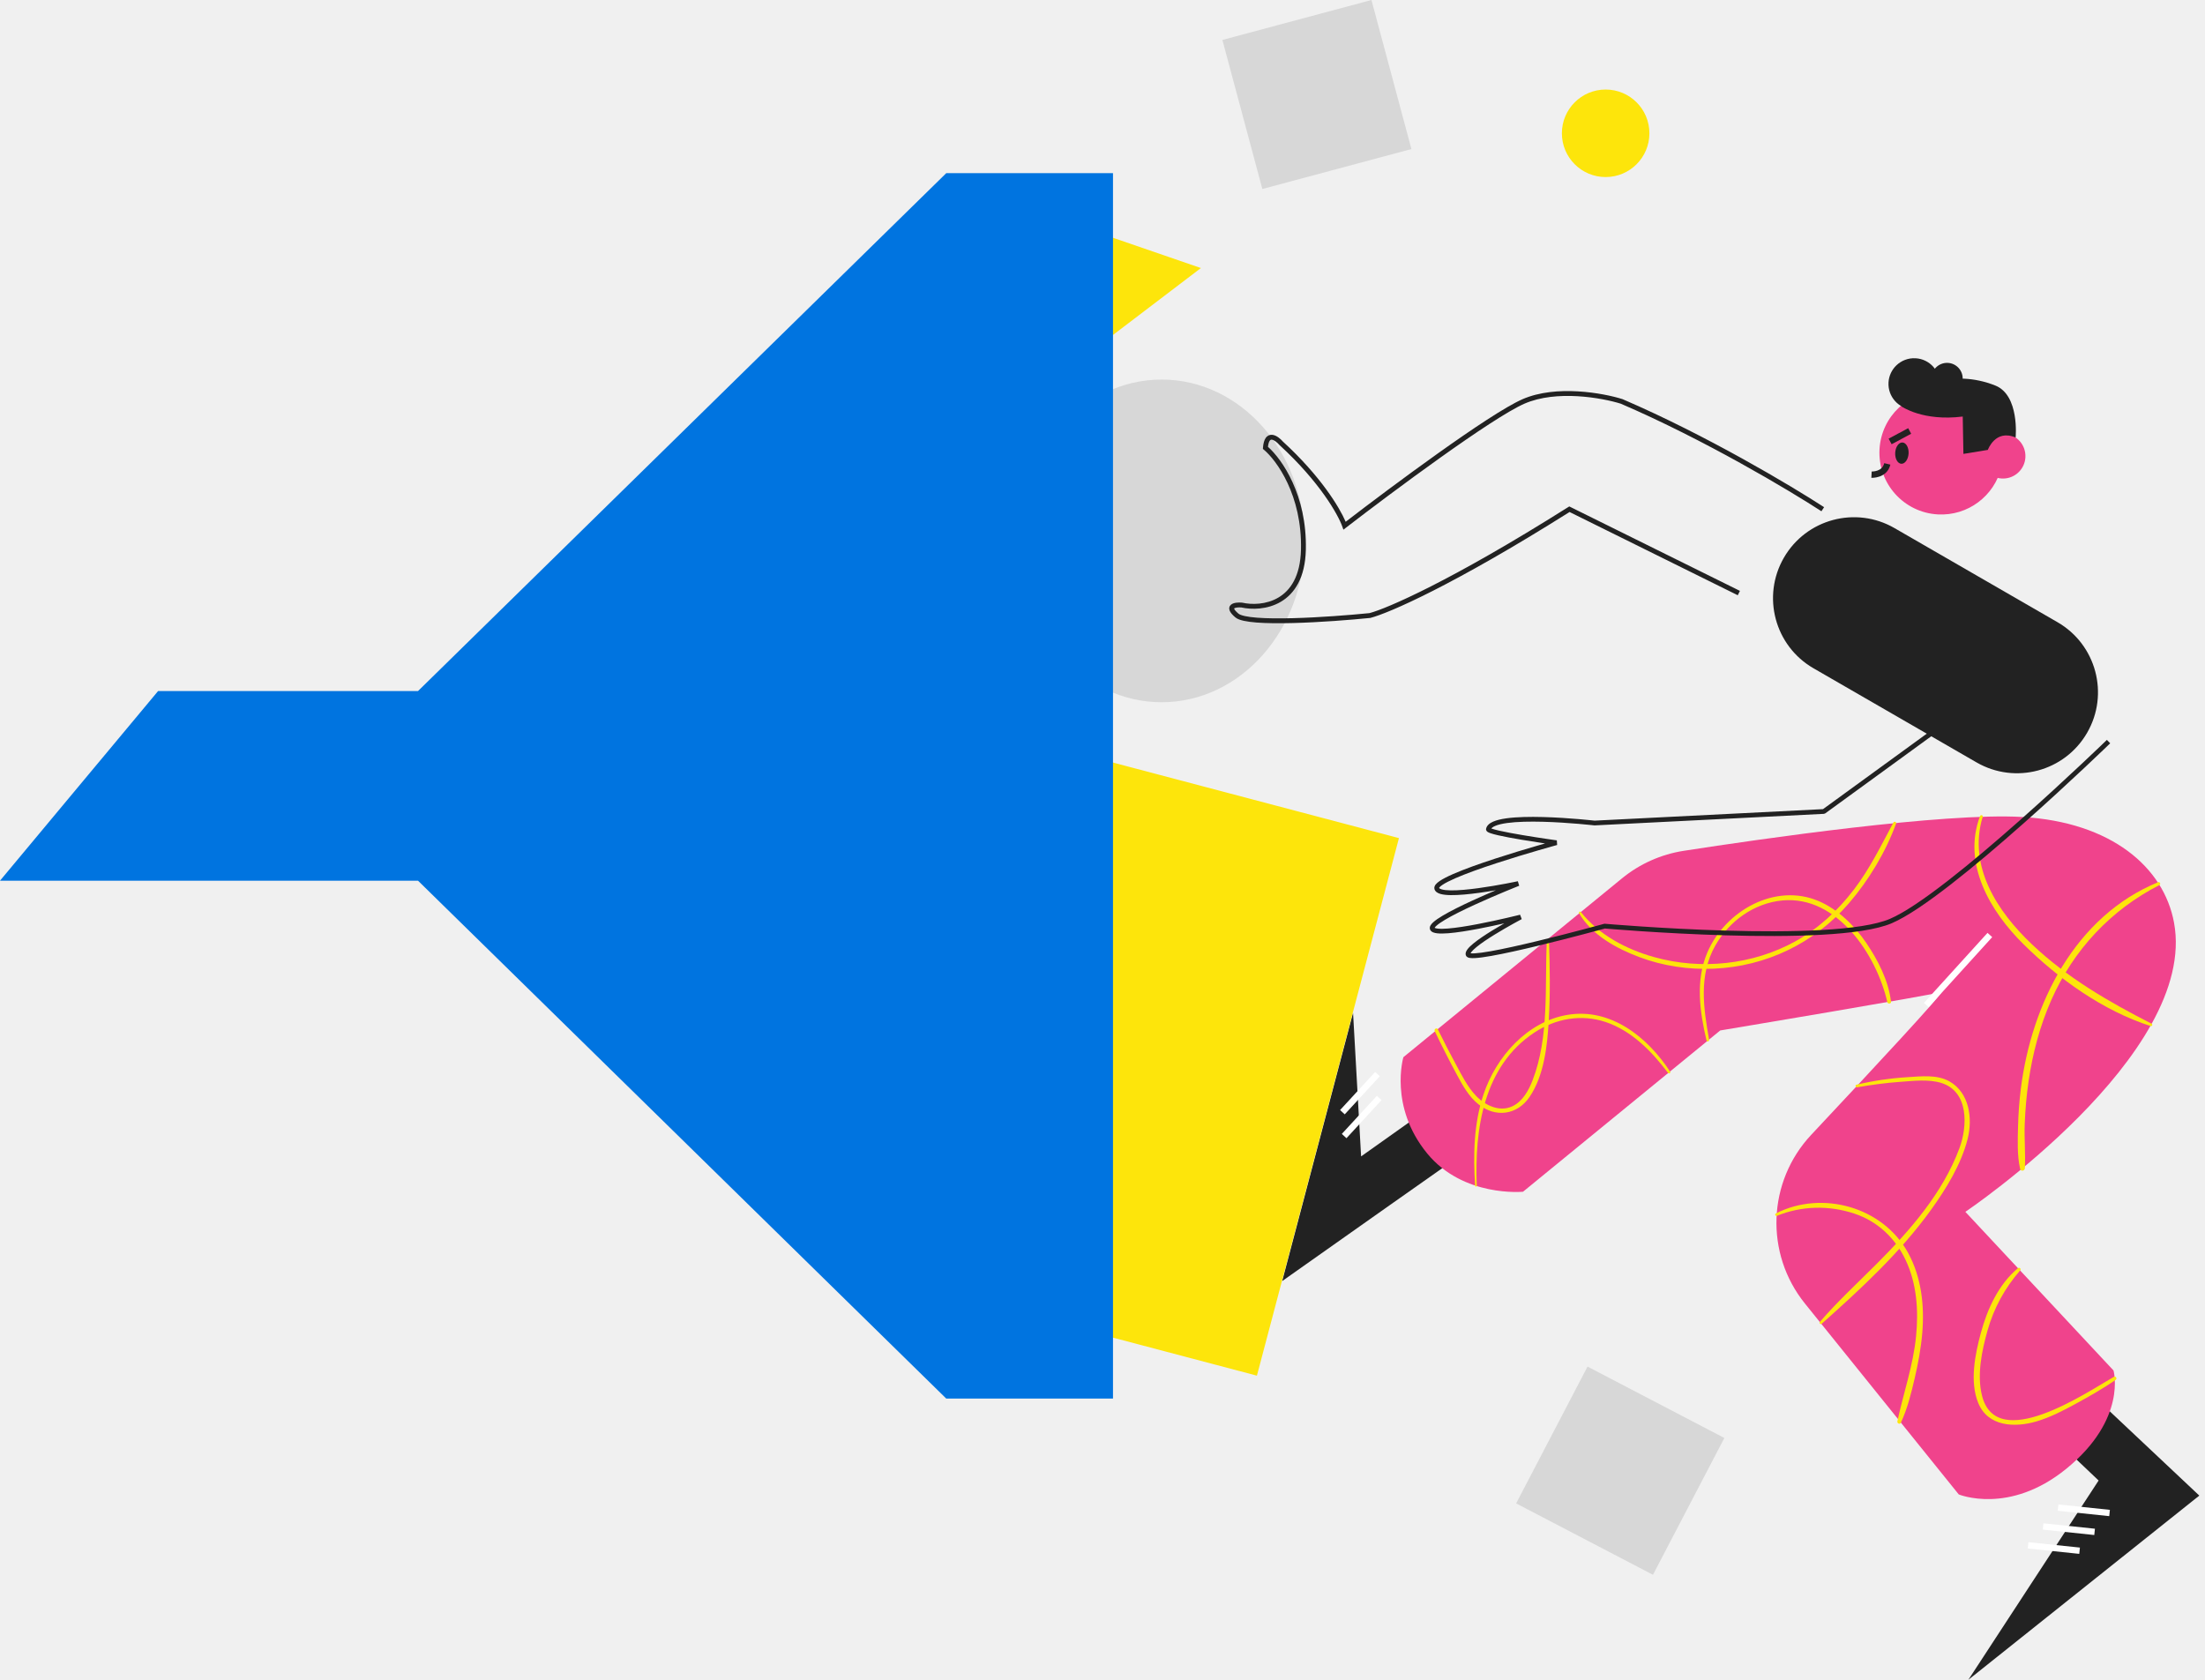
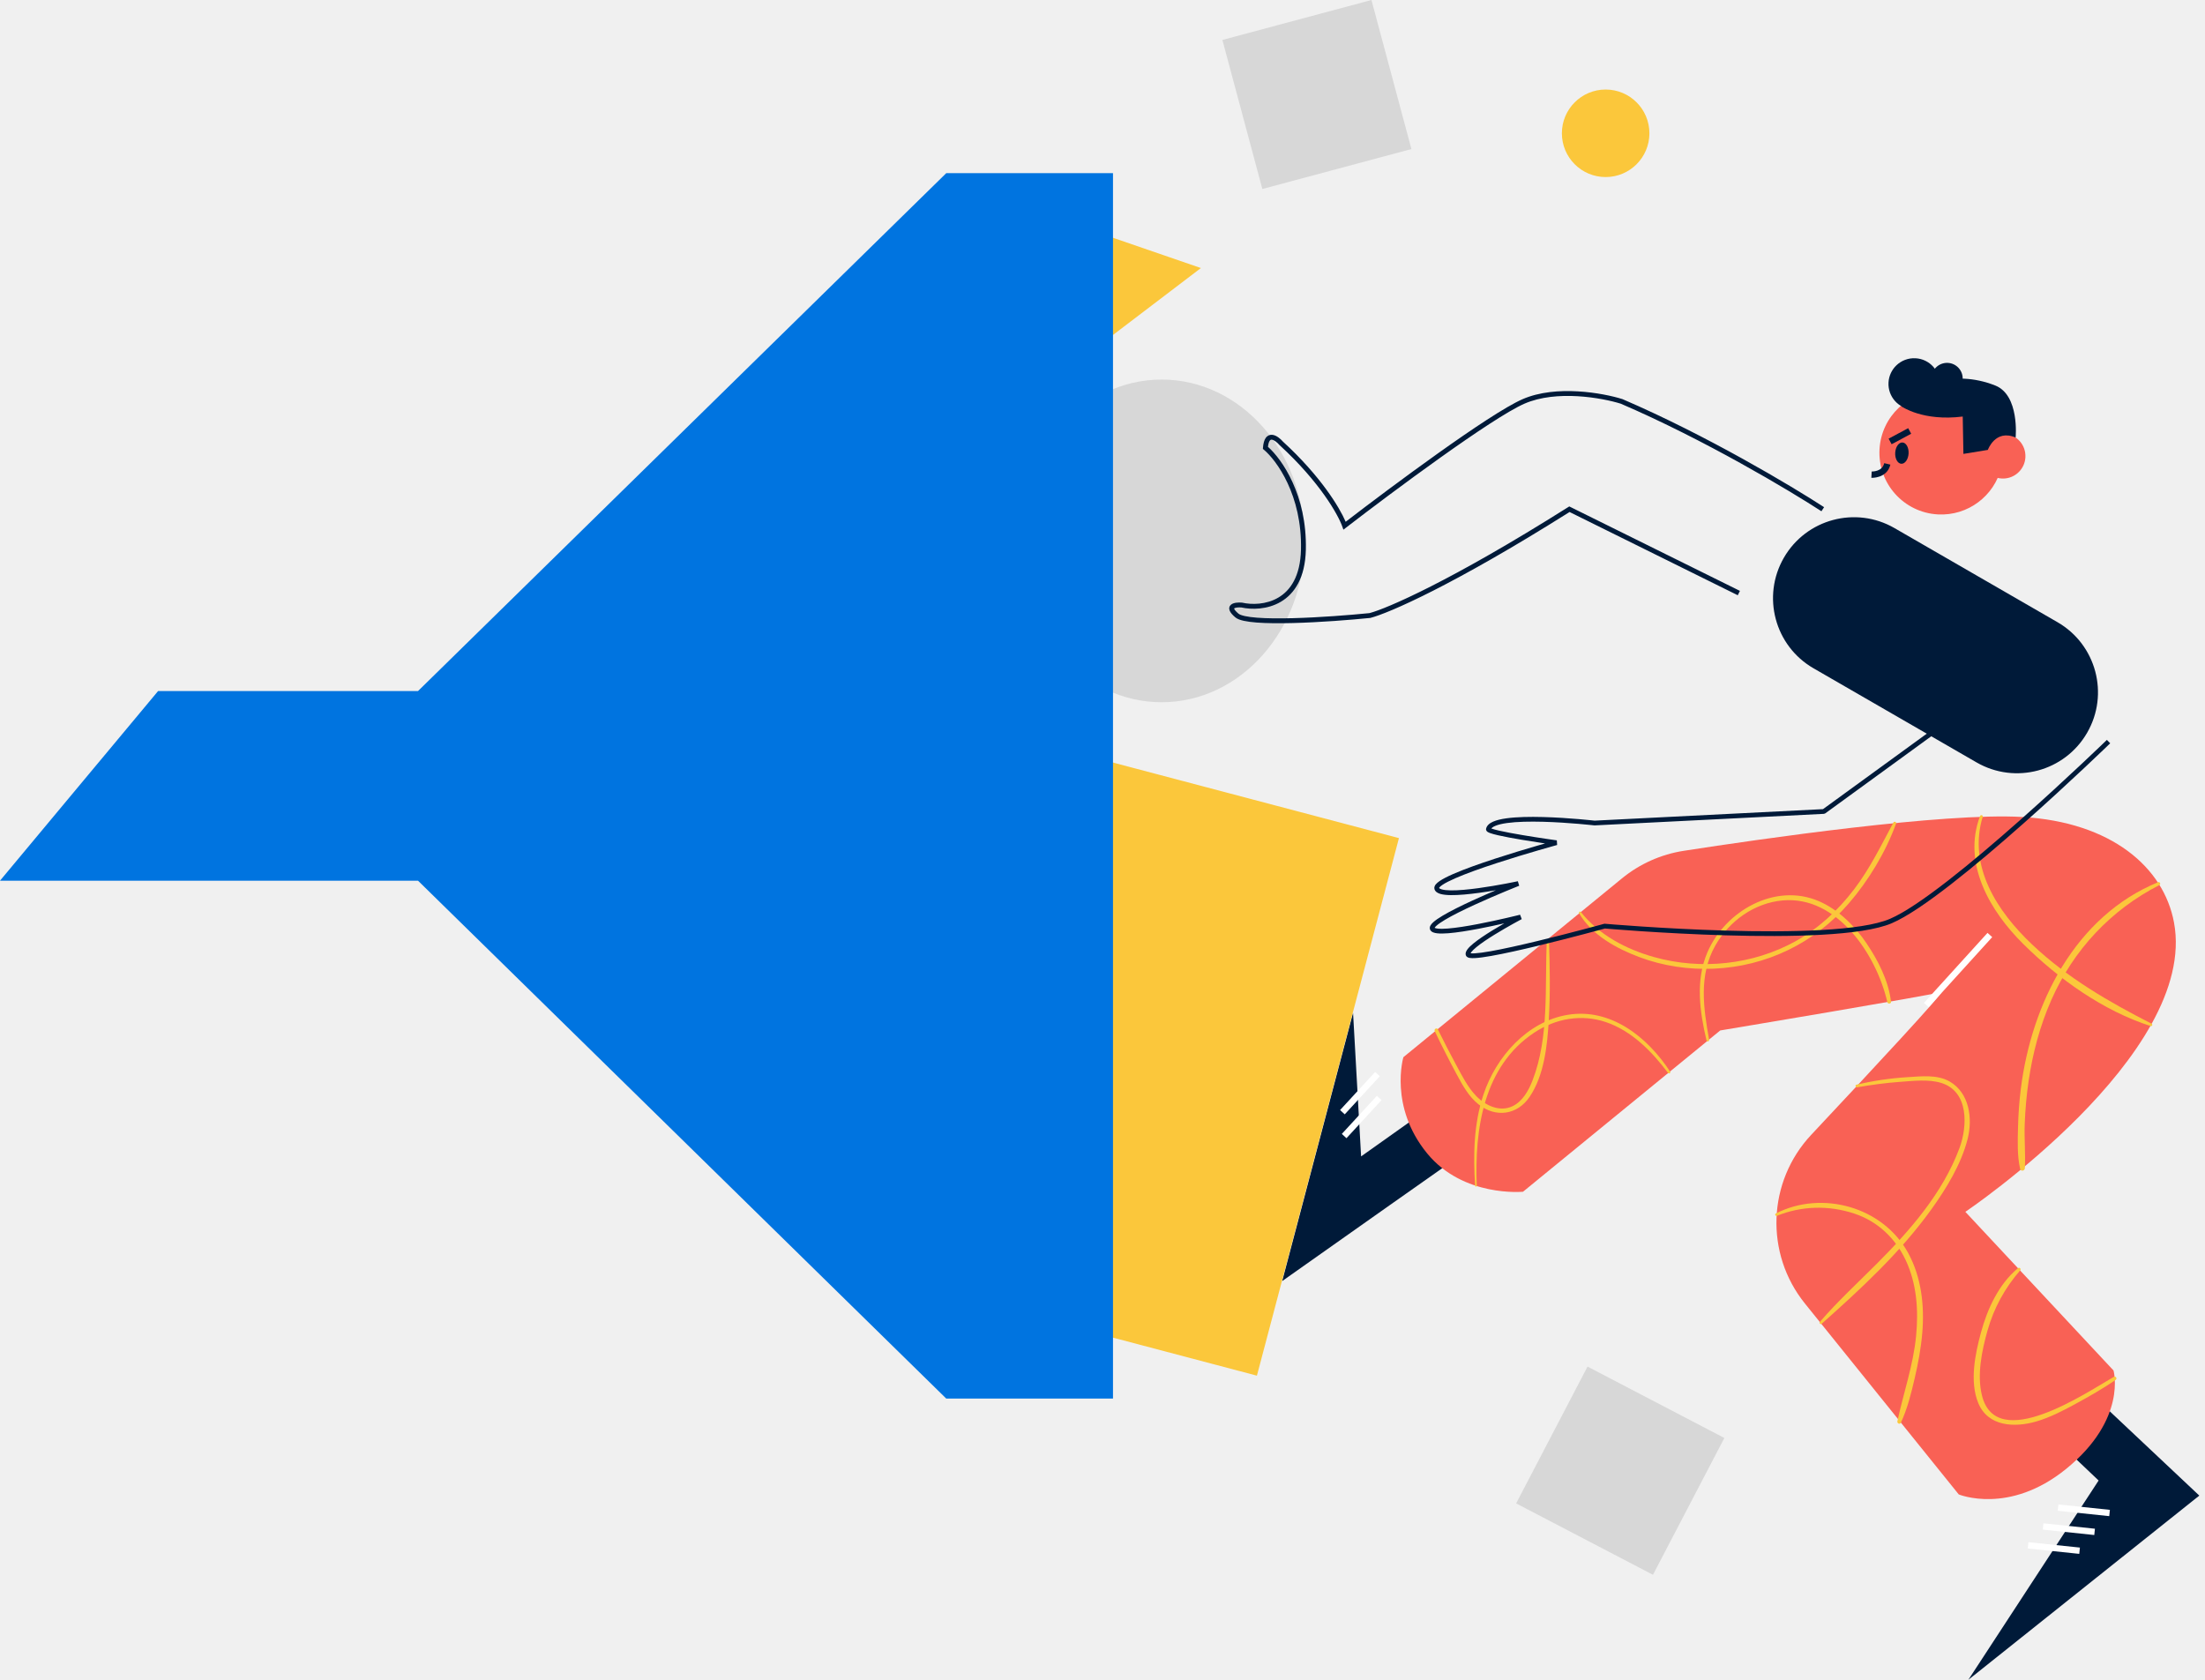
<svg xmlns="http://www.w3.org/2000/svg" width="315" height="240" viewBox="0 0 315 240" fill="none">
-   <path d="M193.295 144.704L194.443 165.22L208.212 155.45C208.212 155.45 214.234 161.286 213.956 161.379C213.678 161.472 183.173 183.031 183.173 183.031L193.295 144.704Z" fill="#222222" />
-   <path d="M298.405 198.828L314.188 213.683L281.194 240L299.802 211.527L289.228 201.481" fill="#222222" />
-   <path d="M268.502 64.186C268.231 69.057 271.959 73.225 276.832 73.496C281.138 73.735 284.895 70.849 285.896 66.81C286.027 66.279 286.11 65.731 286.142 65.166C286.413 60.296 282.685 56.127 277.812 55.856C275.279 55.716 272.935 56.656 271.232 58.279C269.658 59.776 268.633 61.851 268.502 64.186Z" fill="#F0438C" />
-   <path d="M269.787 54.646C269.674 56.669 271.223 58.401 273.246 58.512C275.035 58.611 276.595 57.412 277.01 55.734C277.065 55.513 277.099 55.287 277.112 55.053C277.225 53.029 275.676 51.297 273.653 51.187C272.601 51.128 271.628 51.519 270.918 52.194C270.27 52.815 269.841 53.677 269.787 54.646Z" fill="#222222" />
-   <path d="M275.917 53.955C275.85 55.188 276.794 56.242 278.024 56.31C279.115 56.371 280.065 55.64 280.318 54.619C280.352 54.486 280.373 54.346 280.382 54.203C280.449 52.971 279.506 51.916 278.275 51.848C277.634 51.812 277.04 52.052 276.609 52.46C276.209 52.837 275.949 53.364 275.917 53.955Z" fill="#222222" />
-   <path fill-rule="evenodd" clip-rule="evenodd" d="M267.335 68.266C267.335 68.266 267.335 68.266 267.36 67.815C267.385 67.364 267.385 67.364 267.385 67.364L267.384 67.364L267.384 67.364C267.385 67.364 267.388 67.364 267.393 67.364C267.402 67.364 267.417 67.365 267.438 67.364C267.479 67.364 267.542 67.362 267.619 67.355C267.774 67.342 267.981 67.309 268.194 67.235C268.613 67.09 269.027 66.801 269.173 66.176L270.053 66.382C269.815 67.397 269.103 67.876 268.491 68.088C268.188 68.193 267.904 68.237 267.697 68.255C267.593 68.264 267.506 68.267 267.444 68.267C267.413 68.268 267.388 68.267 267.369 68.267C267.36 68.267 267.352 68.266 267.347 68.266L267.339 68.266L267.337 68.266L267.336 68.266L267.335 68.266ZM267.384 67.364C267.383 67.364 267.383 67.364 267.383 67.364L267.384 67.364L267.384 67.364Z" fill="#222222" />
-   <path d="M272.655 64.793C272.702 63.954 272.312 63.25 271.784 63.22C271.256 63.191 270.79 63.848 270.743 64.687C270.697 65.526 271.087 66.23 271.615 66.26C272.143 66.289 272.608 65.632 272.655 64.793Z" fill="#222222" />
-   <path d="M282.935 64.988C282.836 66.758 284.191 68.271 285.961 68.368C287.526 68.454 288.89 67.406 289.253 65.94C289.301 65.749 289.332 65.55 289.343 65.344C289.443 63.576 288.088 62.061 286.318 61.964C285.397 61.912 284.545 62.255 283.926 62.845C283.357 63.387 282.983 64.139 282.935 64.988Z" fill="#F0438C" />
-   <path d="M271.65 58.065C271.65 58.065 274.669 60.232 280.391 59.514L280.488 64.85L283.978 64.279C283.978 64.279 285.042 61.26 287.948 62.515C287.948 62.515 288.533 56.471 285.042 55.082C278.945 52.657 273.291 55.091 271.65 58.065Z" fill="#222222" />
+   <path d="M193.295 144.704L194.443 165.22L208.212 155.45C208.212 155.45 214.234 161.286 213.956 161.379C213.678 161.472 183.173 183.031 183.173 183.031L193.295 144.704Z" fill="#001A39" />
+   <path d="M298.405 198.828L314.188 213.683L281.194 240L299.802 211.527L289.228 201.481" fill="#001A39" />
+   <path d="M268.502 64.186C268.231 69.057 271.959 73.225 276.832 73.496C281.138 73.735 284.895 70.849 285.896 66.81C286.027 66.279 286.11 65.731 286.142 65.166C286.413 60.296 282.685 56.127 277.812 55.856C275.279 55.716 272.935 56.656 271.232 58.279C269.658 59.776 268.633 61.851 268.502 64.186Z" fill="#F96155" />
+   <path d="M269.787 54.646C269.674 56.669 271.223 58.401 273.246 58.512C275.035 58.611 276.595 57.412 277.01 55.734C277.065 55.513 277.099 55.287 277.112 55.053C277.225 53.029 275.676 51.297 273.653 51.187C272.601 51.128 271.628 51.519 270.918 52.194C270.27 52.815 269.841 53.677 269.787 54.646Z" fill="#001A39" />
+   <path d="M275.917 53.955C275.85 55.188 276.794 56.242 278.024 56.31C279.115 56.371 280.065 55.64 280.318 54.619C280.352 54.486 280.373 54.346 280.382 54.203C280.449 52.971 279.506 51.916 278.275 51.848C277.634 51.812 277.04 52.052 276.609 52.46C276.209 52.837 275.949 53.364 275.917 53.955Z" fill="#001A39" />
+   <path fill-rule="evenodd" clip-rule="evenodd" d="M267.335 68.266C267.335 68.266 267.335 68.266 267.36 67.815C267.385 67.364 267.385 67.364 267.385 67.364L267.384 67.364L267.384 67.364C267.385 67.364 267.388 67.364 267.393 67.364C267.402 67.364 267.417 67.365 267.438 67.364C267.479 67.364 267.542 67.362 267.619 67.355C267.774 67.342 267.981 67.309 268.194 67.235C268.613 67.09 269.027 66.801 269.173 66.176L270.053 66.382C269.815 67.397 269.103 67.876 268.491 68.088C268.188 68.193 267.904 68.237 267.697 68.255C267.593 68.264 267.506 68.267 267.444 68.267C267.413 68.268 267.388 68.267 267.369 68.267C267.36 68.267 267.352 68.266 267.347 68.266L267.339 68.266L267.337 68.266L267.336 68.266L267.335 68.266ZM267.384 67.364C267.383 67.364 267.383 67.364 267.383 67.364L267.384 67.364L267.384 67.364Z" fill="#001A39" />
+   <path d="M272.655 64.793C272.702 63.954 272.312 63.25 271.784 63.22C271.256 63.191 270.79 63.848 270.743 64.687C270.697 65.526 271.087 66.23 271.615 66.26C272.143 66.289 272.608 65.632 272.655 64.793Z" fill="#001A39" />
+   <path d="M282.935 64.988C282.836 66.758 284.191 68.271 285.961 68.368C287.526 68.454 288.89 67.406 289.253 65.94C289.301 65.749 289.332 65.55 289.343 65.344C289.443 63.576 288.088 62.061 286.318 61.964C285.397 61.912 284.545 62.255 283.926 62.845C283.357 63.387 282.983 64.139 282.935 64.988Z" fill="#F96155" />
+   <path d="M271.65 58.065C271.65 58.065 274.669 60.232 280.391 59.514L280.488 64.85L283.978 64.279C283.978 64.279 285.042 61.26 287.948 62.515C287.948 62.515 288.533 56.471 285.042 55.082C278.945 52.657 273.291 55.091 271.65 58.065Z" fill="#001A39" />
  <path fill-rule="evenodd" clip-rule="evenodd" d="M191.69 162.008L196.698 156.566L197.362 157.178L192.354 162.62L191.69 162.008Z" fill="white" />
  <path fill-rule="evenodd" clip-rule="evenodd" d="M191.441 158.6L196.45 153.159L197.114 153.77L192.106 159.212L191.441 158.6Z" fill="white" />
  <path fill-rule="evenodd" clip-rule="evenodd" d="M291.919 217.644L299.276 218.416L299.182 219.315L291.825 218.542L291.919 217.644Z" fill="white" />
  <path fill-rule="evenodd" clip-rule="evenodd" d="M289.777 220.34L297.131 221.11L297.037 222.008L289.683 221.238L289.777 220.34Z" fill="white" />
  <path fill-rule="evenodd" clip-rule="evenodd" d="M294.058 214.95L301.414 215.72L301.32 216.619L293.964 215.849L294.058 214.95Z" fill="white" />
-   <path d="M298.161 104.694C294.968 110.227 287.894 112.121 282.362 108.928L259.073 95.482C253.541 92.289 251.646 85.215 254.839 79.683C258.032 74.151 265.106 72.256 270.638 75.449L293.927 88.895C299.459 92.088 301.356 99.162 298.161 104.694Z" fill="#222222" />
-   <path fill-rule="evenodd" clip-rule="evenodd" d="M273.024 61.974L270.231 63.469L269.804 62.672L272.598 61.178L273.024 61.974Z" fill="#222222" />
+   <path d="M298.161 104.694C294.968 110.227 287.894 112.121 282.362 108.928L259.073 95.482C253.541 92.289 251.646 85.215 254.839 79.683C258.032 74.151 265.106 72.256 270.638 75.449L293.927 88.895C299.459 92.088 301.356 99.162 298.161 104.694Z" fill="#001A39" />
+   <path fill-rule="evenodd" clip-rule="evenodd" d="M273.024 61.974L270.231 63.469L269.804 62.672L272.598 61.178L273.024 61.974Z" fill="#001A39" />
  <path d="M165.947 100.332C177.227 100.332 186.373 90.011 186.373 77.28C186.373 64.549 177.227 54.228 165.947 54.228C154.666 54.228 145.521 64.549 145.521 77.28C145.521 90.011 154.666 100.332 165.947 100.332Z" fill="#D7D7D7" />
-   <path fill-rule="evenodd" clip-rule="evenodd" d="M225.422 55.916C228.031 56.067 230.389 56.586 231.773 57.022L231.789 57.027L231.805 57.034C243.773 62.178 255.975 69.462 260.585 72.463L260.205 73.046C255.619 70.06 243.461 62.803 231.547 57.68C230.213 57.262 227.92 56.758 225.382 56.61C222.829 56.462 220.064 56.677 217.783 57.673C215.471 58.682 210.753 61.83 205.761 65.386C200.783 68.932 195.573 72.854 192.296 75.383L191.915 75.677L191.755 75.224C191.175 73.58 188.561 68.877 182.8 63.6L182.785 63.586L182.772 63.571C182.616 63.391 182.421 63.203 182.219 63.059C182.01 62.91 181.826 62.831 181.686 62.818C181.577 62.808 181.484 62.836 181.39 62.966C181.29 63.107 181.188 63.372 181.136 63.838C183.133 65.596 186.729 70.742 186.55 78.538C186.457 82.569 184.923 84.832 182.974 85.98C181.062 87.106 178.82 87.118 177.329 86.79C177.126 86.775 176.904 86.776 176.708 86.801C176.491 86.829 176.363 86.88 176.311 86.923C176.306 86.927 176.303 86.93 176.301 86.932C176.301 86.941 176.304 86.96 176.317 86.992C176.367 87.119 176.529 87.342 176.925 87.676C177.06 87.789 177.35 87.912 177.829 88.019C178.294 88.122 178.889 88.199 179.589 88.253C180.987 88.36 182.768 88.371 184.683 88.322C188.499 88.222 192.818 87.883 195.641 87.599C196.86 87.279 199.742 86.148 204.417 83.776C209.117 81.391 215.611 77.761 224.018 72.46L224.183 72.356L248.561 84.422L248.252 85.045L224.224 73.153C215.882 78.406 209.423 82.016 204.732 84.397C200.019 86.788 197.072 87.948 195.789 88.279L195.763 88.286L195.737 88.288C192.904 88.574 188.552 88.917 184.701 89.017C182.776 89.067 180.969 89.057 179.536 88.947C178.819 88.892 178.188 88.811 177.678 88.698C177.183 88.588 176.75 88.437 176.478 88.208C176.06 87.857 175.786 87.542 175.67 87.249C175.609 87.095 175.584 86.93 175.624 86.767C175.663 86.601 175.759 86.475 175.871 86.384C176.079 86.214 176.369 86.143 176.619 86.111C176.882 86.077 177.164 86.079 177.407 86.098L177.432 86.1L177.456 86.105C178.831 86.413 180.894 86.397 182.621 85.38C184.322 84.378 185.766 82.363 185.854 78.522C186.032 70.761 182.357 65.756 180.55 64.252L180.413 64.138L180.426 63.959C180.473 63.336 180.602 62.871 180.825 62.561C181.066 62.224 181.4 62.094 181.748 62.125C182.067 62.153 182.372 62.313 182.623 62.492C182.874 62.671 183.103 62.892 183.285 63.1C188.665 68.033 191.37 72.503 192.238 74.549C195.534 72.013 200.553 68.242 205.357 64.819C210.329 61.277 215.112 58.079 217.504 57.035C219.928 55.977 222.818 55.764 225.422 55.916ZM176.301 86.927C176.301 86.927 176.301 86.927 176.301 86.928L176.301 86.927Z" fill="#222222" />
-   <path d="M150.218 106.633L129.929 183.437L179.56 196.548L199.849 119.745L150.218 106.633Z" fill="#FDE50B" />
-   <path d="M146.435 29.648L171.56 38.296L150.626 54.228L146.435 29.648Z" fill="#FDE50B" />
+   <path fill-rule="evenodd" clip-rule="evenodd" d="M225.422 55.916C228.031 56.067 230.389 56.586 231.773 57.022L231.789 57.027L231.805 57.034C243.773 62.178 255.975 69.462 260.585 72.463L260.205 73.046C255.619 70.06 243.461 62.803 231.547 57.68C230.213 57.262 227.92 56.758 225.382 56.61C222.829 56.462 220.064 56.677 217.783 57.673C215.471 58.682 210.753 61.83 205.761 65.386C200.783 68.932 195.573 72.854 192.296 75.383L191.915 75.677L191.755 75.224C191.175 73.58 188.561 68.877 182.8 63.6L182.785 63.586L182.772 63.571C182.616 63.391 182.421 63.203 182.219 63.059C182.01 62.91 181.826 62.831 181.686 62.818C181.577 62.808 181.484 62.836 181.39 62.966C181.29 63.107 181.188 63.372 181.136 63.838C183.133 65.596 186.729 70.742 186.55 78.538C186.457 82.569 184.923 84.832 182.974 85.98C181.062 87.106 178.82 87.118 177.329 86.79C177.126 86.775 176.904 86.776 176.708 86.801C176.491 86.829 176.363 86.88 176.311 86.923C176.306 86.927 176.303 86.93 176.301 86.932C176.301 86.941 176.304 86.96 176.317 86.992C176.367 87.119 176.529 87.342 176.925 87.676C177.06 87.789 177.35 87.912 177.829 88.019C178.294 88.122 178.889 88.199 179.589 88.253C180.987 88.36 182.768 88.371 184.683 88.322C188.499 88.222 192.818 87.883 195.641 87.599C196.86 87.279 199.742 86.148 204.417 83.776C209.117 81.391 215.611 77.761 224.018 72.46L224.183 72.356L248.561 84.422L248.252 85.045L224.224 73.153C215.882 78.406 209.423 82.016 204.732 84.397C200.019 86.788 197.072 87.948 195.789 88.279L195.763 88.286L195.737 88.288C192.904 88.574 188.552 88.917 184.701 89.017C182.776 89.067 180.969 89.057 179.536 88.947C178.819 88.892 178.188 88.811 177.678 88.698C177.183 88.588 176.75 88.437 176.478 88.208C176.06 87.857 175.786 87.542 175.67 87.249C175.609 87.095 175.584 86.93 175.624 86.767C175.663 86.601 175.759 86.475 175.871 86.384C176.079 86.214 176.369 86.143 176.619 86.111C176.882 86.077 177.164 86.079 177.407 86.098L177.432 86.1L177.456 86.105C178.831 86.413 180.894 86.397 182.621 85.38C184.322 84.378 185.766 82.363 185.854 78.522C186.032 70.761 182.357 65.756 180.55 64.252L180.413 64.138L180.426 63.959C180.473 63.336 180.602 62.871 180.825 62.561C181.066 62.224 181.4 62.094 181.748 62.125C182.067 62.153 182.372 62.313 182.623 62.492C182.874 62.671 183.103 62.892 183.285 63.1C188.665 68.033 191.37 72.503 192.238 74.549C195.534 72.013 200.553 68.242 205.357 64.819C210.329 61.277 215.112 58.079 217.504 57.035C219.928 55.977 222.818 55.764 225.422 55.916ZM176.301 86.927C176.301 86.927 176.301 86.927 176.301 86.928L176.301 86.927Z" fill="#001A39" />
+   <path d="M150.218 106.633L129.929 183.437L179.56 196.548L199.849 119.745L150.218 106.633Z" fill="#FBC73B" />
+   <path d="M146.435 29.648L171.56 38.296L150.626 54.228L146.435 29.648Z" fill="#FBC73B" />
  <path d="M195.922 -6.86228e-05L174.627 5.708L180.335 27.003L201.63 21.295L195.922 -6.86228e-05Z" fill="#D7D7D7" />
  <path d="M226.79 195.251L216.591 214.798L236.138 224.997L246.337 205.45L226.79 195.251Z" fill="#D7D7D7" />
-   <path d="M229.378 25.297C232.831 25.297 235.63 22.497 235.63 19.044C235.63 15.591 232.831 12.792 229.378 12.792C225.925 12.792 223.126 15.591 223.126 19.044C223.126 22.497 225.925 25.297 229.378 25.297Z" fill="#FDE50B" />
+   <path d="M229.378 25.297C232.831 25.297 235.63 22.497 235.63 19.044C235.63 15.591 232.831 12.792 229.378 12.792C225.925 12.792 223.126 15.591 223.126 19.044C223.126 22.497 225.925 25.297 229.378 25.297Z" fill="#FBC73B" />
  <path d="M158.999 24.741V199.821H135.179L59.717 125.829H0L22.584 98.733H59.717L135.179 24.741H158.999Z" fill="#0074E0" />
-   <path d="M310.576 131.826C314.057 150.726 280.766 173.141 280.766 173.141L301.932 195.809C301.932 195.809 303.926 202.754 295.156 209.874C287 216.494 279.822 213.516 279.822 213.516L257.845 186.239C252.094 179.102 252.48 168.817 258.753 162.129C267.439 152.866 278.018 141.488 277.322 141.737C276.152 142.154 245.746 147.226 245.746 147.226L217.574 170.269C217.574 170.269 209.052 171.102 203.879 164.793C198.39 158.096 200.483 151.046 200.483 151.046L231.711 125.497C234.249 123.42 237.297 122.061 240.54 121.559C251.504 119.861 277.634 116.075 288.903 116.725C301.623 117.461 309.117 123.908 310.576 131.826Z" fill="#F0438C" />
-   <path d="M210.971 169.422C210.637 161.368 211.919 152.322 219.201 147.522C222.241 145.519 225.912 144.853 229.396 146.027C233.099 147.273 235.99 150.236 238.286 153.289C238.417 153.463 238.713 153.305 238.589 153.113C235.391 148.215 230.139 143.961 223.932 144.997C218.165 145.959 213.705 151.019 211.928 156.369C210.528 160.58 210.447 165.035 210.727 169.422C210.734 169.58 210.98 169.582 210.971 169.422Z" fill="#FDE50B" />
-   <path d="M204.962 147.325C205.974 149.43 207.028 151.516 208.137 153.573C208.959 155.095 209.833 156.675 211.208 157.775C213.662 159.737 216.758 159.317 218.519 156.709C220.601 153.627 221.044 149.384 221.256 145.767C221.48 141.962 221.412 138.128 221.281 134.324C221.274 134.129 220.99 134.129 220.978 134.324C220.658 140.924 221.365 148.084 218.935 154.361C218.375 155.808 217.512 157.375 216.045 158.064C214.213 158.924 212.161 157.926 210.872 156.578C209.65 155.3 208.841 153.666 208.011 152.126C207.11 150.457 206.243 148.768 205.403 147.068C205.26 146.77 204.82 147.029 204.962 147.325Z" fill="#FDE50B" />
-   <path d="M225.582 130.478C227.407 133.604 230.909 135.512 234.201 136.749C237.577 138.018 241.228 138.555 244.827 138.4C252.317 138.074 259.215 134.748 264.11 129.076C266.965 125.768 269.365 121.772 270.871 117.664C270.952 117.443 270.602 117.301 270.494 117.506C268.728 120.801 267.127 124.106 264.844 127.096C262.575 130.068 259.791 132.66 256.51 134.477C250.411 137.855 242.982 138.621 236.288 136.74C232.298 135.62 228.432 133.585 225.828 130.291C225.713 130.147 225.497 130.329 225.582 130.478Z" fill="#FDE50B" />
-   <path d="M244.159 148.552C243.344 144.002 242.657 139.319 245.04 135.101C247.013 131.603 250.599 129.022 254.643 128.65C262.476 127.927 268.091 136.465 269.622 143.198C269.688 143.485 270.182 143.43 270.146 143.128C269.794 140.113 268.281 137.183 266.596 134.701C264.935 132.253 262.595 129.948 259.852 128.76C253.602 126.057 246.458 130.153 243.917 136.056C242.188 140.08 242.818 144.521 243.786 148.653C243.843 148.899 244.202 148.793 244.159 148.552Z" fill="#FDE50B" />
-   <path d="M308.317 126.039C296.449 130.903 290.226 143.392 288.695 155.524C288.467 157.335 288.336 159.153 288.291 160.977C288.242 162.93 288.154 165.093 288.589 167.008C288.68 167.401 289.246 167.29 289.265 166.918C289.375 164.822 289.165 162.695 289.246 160.589C289.325 158.55 289.499 156.511 289.795 154.49C290.38 150.491 291.423 146.53 293.063 142.832C296.215 135.717 301.553 129.988 308.494 126.452C308.715 126.337 308.557 125.942 308.317 126.039Z" fill="#FDE50B" />
-   <path d="M265.316 155.346C267.346 154.993 269.397 154.716 271.454 154.569C273.312 154.436 275.493 154.165 277.302 154.718C281.298 155.937 281.079 160.934 279.919 164.052C277.537 170.454 272.867 175.794 268.112 180.556C265.375 183.3 262.521 185.921 259.99 188.861C259.834 189.042 260.073 189.283 260.252 189.123C265.818 184.167 271.483 178.935 275.854 172.861C278.029 169.837 280.161 166.374 281.089 162.732C281.831 159.812 281.357 156.136 278.492 154.503C276.74 153.505 274.452 153.779 272.531 153.898C270.058 154.052 267.624 154.406 265.215 154.975C264.969 155.032 265.077 155.386 265.316 155.346Z" fill="#FDE50B" />
-   <path d="M253.834 173.712C257.373 172.281 261.229 172.186 264.856 173.376C268.197 174.471 270.742 176.867 272.235 180.028C273.834 183.415 274.084 187.215 273.725 190.898C273.316 195.091 271.93 198.986 271.054 203.071C270.993 203.353 271.409 203.57 271.546 203.278C272.477 201.309 273.023 199.081 273.517 196.965C274.016 194.827 274.421 192.657 274.608 190.469C274.94 186.558 274.497 182.512 272.596 179.023C269.006 172.434 260.313 170.002 253.69 173.373C253.507 173.468 253.636 173.791 253.834 173.712Z" fill="#FDE50B" />
-   <path d="M282.859 116.601C280.3 123.406 284.304 130.192 289.043 134.879C294.09 139.872 300.432 144.408 307.24 146.601C307.434 146.664 307.565 146.361 307.38 146.266C301.22 143.119 295.363 139.732 290.301 134.943C285.338 130.248 281.104 123.808 283.24 116.705C283.319 116.456 282.947 116.366 282.859 116.601Z" fill="#FDE50B" />
-   <path d="M288.273 181.195C285.523 183.489 283.904 187.016 282.988 190.41C282.161 193.469 281.353 197.396 282.604 200.447C283.995 203.843 287.813 203.996 290.902 203.091C292.855 202.517 294.688 201.571 296.468 200.6C298.432 199.53 300.381 198.424 302.23 197.159C302.497 196.976 302.262 196.556 301.973 196.721C298.066 198.963 285.171 207.749 283.128 199.34C282.412 196.398 283.123 192.961 283.929 190.107C284.846 186.863 286.39 184.054 288.592 181.511C288.781 181.292 288.495 181.01 288.273 181.195Z" fill="#FDE50B" />
+   <path d="M310.576 131.826C314.057 150.726 280.766 173.141 280.766 173.141L301.932 195.809C301.932 195.809 303.926 202.754 295.156 209.874C287 216.494 279.822 213.516 279.822 213.516L257.845 186.239C252.094 179.102 252.48 168.817 258.753 162.129C267.439 152.866 278.018 141.488 277.322 141.737C276.152 142.154 245.746 147.226 245.746 147.226L217.574 170.269C217.574 170.269 209.052 171.102 203.879 164.793C198.39 158.096 200.483 151.046 200.483 151.046L231.711 125.497C234.249 123.42 237.297 122.061 240.54 121.559C251.504 119.861 277.634 116.075 288.903 116.725C301.623 117.461 309.117 123.908 310.576 131.826Z" fill="#F96155" />
+   <path d="M210.971 169.422C210.637 161.368 211.919 152.322 219.201 147.522C222.241 145.519 225.912 144.853 229.396 146.027C233.099 147.273 235.99 150.236 238.286 153.289C238.417 153.463 238.713 153.305 238.589 153.113C235.391 148.215 230.139 143.961 223.932 144.997C218.165 145.959 213.705 151.019 211.928 156.369C210.528 160.58 210.447 165.035 210.727 169.422C210.734 169.58 210.98 169.582 210.971 169.422Z" fill="#FBC73B" />
+   <path d="M204.962 147.325C205.974 149.43 207.028 151.516 208.137 153.573C208.959 155.095 209.833 156.675 211.208 157.775C213.662 159.737 216.758 159.317 218.519 156.709C220.601 153.627 221.044 149.384 221.256 145.767C221.48 141.962 221.412 138.128 221.281 134.324C221.274 134.129 220.99 134.129 220.978 134.324C220.658 140.924 221.365 148.084 218.935 154.361C218.375 155.808 217.512 157.375 216.045 158.064C214.213 158.924 212.161 157.926 210.872 156.578C209.65 155.3 208.841 153.666 208.011 152.126C207.11 150.457 206.243 148.768 205.403 147.068C205.26 146.77 204.82 147.029 204.962 147.325Z" fill="#FBC73B" />
+   <path d="M225.582 130.478C227.407 133.604 230.909 135.512 234.201 136.749C237.577 138.018 241.228 138.555 244.827 138.4C252.317 138.074 259.215 134.748 264.11 129.076C266.965 125.768 269.365 121.772 270.871 117.664C270.952 117.443 270.602 117.301 270.494 117.506C268.728 120.801 267.127 124.106 264.844 127.096C262.575 130.068 259.791 132.66 256.51 134.477C250.411 137.855 242.982 138.621 236.288 136.74C232.298 135.62 228.432 133.585 225.828 130.291C225.713 130.147 225.497 130.329 225.582 130.478Z" fill="#FBC73B" />
+   <path d="M244.159 148.552C243.344 144.002 242.657 139.319 245.04 135.101C247.013 131.603 250.599 129.022 254.643 128.65C262.476 127.927 268.091 136.465 269.622 143.198C269.688 143.485 270.182 143.43 270.146 143.128C269.794 140.113 268.281 137.183 266.596 134.701C264.935 132.253 262.595 129.948 259.852 128.76C253.602 126.057 246.458 130.153 243.917 136.056C242.188 140.08 242.818 144.521 243.786 148.653C243.843 148.899 244.202 148.793 244.159 148.552Z" fill="#FBC73B" />
+   <path d="M308.317 126.039C296.449 130.903 290.226 143.392 288.695 155.524C288.467 157.335 288.336 159.153 288.291 160.977C288.242 162.93 288.154 165.093 288.589 167.008C288.68 167.401 289.246 167.29 289.265 166.918C289.375 164.822 289.165 162.695 289.246 160.589C289.325 158.55 289.499 156.511 289.795 154.49C290.38 150.491 291.423 146.53 293.063 142.832C296.215 135.717 301.553 129.988 308.494 126.452C308.715 126.337 308.557 125.942 308.317 126.039Z" fill="#FBC73B" />
+   <path d="M265.316 155.346C267.346 154.993 269.397 154.716 271.454 154.569C273.312 154.436 275.493 154.165 277.302 154.718C281.298 155.937 281.079 160.934 279.919 164.052C277.537 170.454 272.867 175.794 268.112 180.556C265.375 183.3 262.521 185.921 259.99 188.861C259.834 189.042 260.073 189.283 260.252 189.123C265.818 184.167 271.483 178.935 275.854 172.861C278.029 169.837 280.161 166.374 281.089 162.732C281.831 159.812 281.357 156.136 278.492 154.503C276.74 153.505 274.452 153.779 272.531 153.898C270.058 154.052 267.624 154.406 265.215 154.975C264.969 155.032 265.077 155.386 265.316 155.346Z" fill="#FBC73B" />
+   <path d="M253.834 173.712C257.373 172.281 261.229 172.186 264.856 173.376C268.197 174.471 270.742 176.867 272.235 180.028C273.834 183.415 274.084 187.215 273.725 190.898C273.316 195.091 271.93 198.986 271.054 203.071C270.993 203.353 271.409 203.57 271.546 203.278C272.477 201.309 273.023 199.081 273.517 196.965C274.016 194.827 274.421 192.657 274.608 190.469C274.94 186.558 274.497 182.512 272.596 179.023C269.006 172.434 260.313 170.002 253.69 173.373C253.507 173.468 253.636 173.791 253.834 173.712Z" fill="#FBC73B" />
+   <path d="M282.859 116.601C280.3 123.406 284.304 130.192 289.043 134.879C294.09 139.872 300.432 144.408 307.24 146.601C307.434 146.664 307.565 146.361 307.38 146.266C301.22 143.119 295.363 139.732 290.301 134.943C285.338 130.248 281.104 123.808 283.24 116.705C283.319 116.456 282.947 116.366 282.859 116.601Z" fill="#FBC73B" />
+   <path d="M288.273 181.195C285.523 183.489 283.904 187.016 282.988 190.41C282.161 193.469 281.353 197.396 282.604 200.447C283.995 203.843 287.813 203.996 290.902 203.091C292.855 202.517 294.688 201.571 296.468 200.6C298.432 199.53 300.381 198.424 302.23 197.159C302.497 196.976 302.262 196.556 301.973 196.721C298.066 198.963 285.171 207.749 283.128 199.34C282.412 196.398 283.123 192.961 283.929 190.107C284.846 186.863 286.39 184.054 288.592 181.511C288.781 181.292 288.495 181.01 288.273 181.195Z" fill="#FBC73B" />
  <path fill-rule="evenodd" clip-rule="evenodd" d="M284.6 133.891L275.52 143.894L274.852 143.287L283.931 133.284L284.6 133.891Z" fill="white" />
-   <path fill-rule="evenodd" clip-rule="evenodd" d="M277.399 104.101L260.747 116.213L260.565 116.278L227.808 117.928L227.752 117.926L227.791 117.59C227.752 117.926 227.752 117.926 227.752 117.926L227.752 117.926L227.742 117.925L227.711 117.922C227.684 117.919 227.643 117.914 227.59 117.908C227.484 117.897 227.328 117.88 227.128 117.86C226.73 117.819 226.16 117.764 225.474 117.705C224.101 117.589 222.266 117.46 220.416 117.41C218.562 117.361 216.707 117.392 215.287 117.59C214.575 117.689 213.994 117.828 213.582 118.009C213.305 118.13 213.141 118.254 213.05 118.369C213.072 118.378 213.098 118.387 213.126 118.397C213.364 118.482 213.723 118.578 214.173 118.681C215.069 118.886 216.281 119.109 217.503 119.314C218.724 119.52 219.949 119.708 220.87 119.844C221.33 119.912 221.714 119.968 221.983 120.006C222.117 120.025 222.223 120.04 222.294 120.05L222.404 120.066L222.404 120.066C222.404 120.066 222.404 120.066 222.358 120.401C222.447 120.728 222.447 120.728 222.447 120.728L222.447 120.728L222.398 120.741C222.365 120.75 222.316 120.764 222.252 120.782C222.124 120.817 221.936 120.869 221.697 120.937C221.219 121.071 220.537 121.265 219.72 121.503C218.085 121.979 215.911 122.631 213.751 123.337C211.588 124.044 209.449 124.802 207.88 125.489C207.093 125.833 206.466 126.152 206.053 126.432C205.845 126.572 205.71 126.691 205.635 126.783C205.603 126.823 205.589 126.849 205.584 126.862C205.603 126.9 205.68 126.989 205.965 127.071C206.27 127.158 206.708 127.205 207.254 127.213C208.341 127.228 209.764 127.09 211.191 126.896C212.613 126.702 214.024 126.454 215.081 126.255C215.609 126.155 216.047 126.067 216.354 126.005C216.507 125.973 216.627 125.948 216.709 125.931C216.75 125.922 216.781 125.916 216.802 125.911L216.833 125.905L216.833 125.905C216.834 125.905 216.834 125.905 216.905 126.236C217.03 126.551 217.03 126.551 217.029 126.551L216.993 126.565C216.969 126.575 216.933 126.589 216.885 126.608C216.791 126.646 216.653 126.701 216.477 126.772C216.125 126.915 215.622 127.12 215.021 127.37C213.819 127.87 212.224 128.551 210.652 129.273C209.076 129.996 207.533 130.755 206.429 131.414C205.874 131.745 205.447 132.041 205.183 132.285C205.05 132.407 204.978 132.5 204.945 132.561C204.958 132.568 204.975 132.577 204.998 132.587C205.082 132.622 205.211 132.653 205.39 132.674C205.749 132.716 206.244 132.71 206.844 132.663C208.039 132.57 209.581 132.321 211.113 132.028C212.643 131.735 214.152 131.401 215.281 131.139C215.845 131.008 216.313 130.896 216.64 130.816C216.803 130.776 216.931 130.745 217.019 130.723C217.062 130.712 217.096 130.704 217.118 130.698L217.151 130.69L217.152 130.69C217.152 130.69 217.152 130.69 217.235 131.018C217.393 131.318 217.393 131.318 217.392 131.318L217.37 131.33C217.356 131.337 217.333 131.349 217.305 131.365C217.247 131.395 217.162 131.441 217.054 131.499C216.838 131.615 216.53 131.783 216.161 131.988C215.424 132.399 214.447 132.957 213.486 133.551C212.522 134.147 211.586 134.772 210.922 135.315C210.589 135.589 210.34 135.829 210.19 136.024C210.136 136.095 210.101 136.153 210.08 136.197C210.081 136.197 210.082 136.198 210.083 136.198C210.213 136.218 210.413 136.223 210.688 136.208C211.233 136.178 211.999 136.072 212.921 135.91C214.761 135.585 217.176 135.042 219.584 134.461C221.99 133.881 224.381 133.263 226.172 132.791C227.067 132.555 227.812 132.355 228.333 132.214C228.594 132.144 228.798 132.088 228.937 132.05C229.007 132.031 229.06 132.017 229.096 132.007L229.15 131.992L229.15 131.992C229.151 131.992 229.151 131.992 229.24 132.319C229.27 131.981 229.27 131.981 229.27 131.981L229.271 131.981L229.363 131.989C229.424 131.995 229.516 132.002 229.636 132.012C229.876 132.032 230.229 132.061 230.681 132.097C231.586 132.167 232.889 132.265 234.478 132.37C237.657 132.582 241.981 132.826 246.565 132.959C251.149 133.091 255.989 133.112 260.2 132.877C264.426 132.641 267.97 132.149 269.995 131.28C272.037 130.405 274.992 128.38 278.299 125.809C281.597 123.244 285.217 120.156 288.579 117.177C291.941 114.199 295.043 111.332 297.304 109.21C298.435 108.149 299.355 107.274 299.993 106.664C300.312 106.36 300.56 106.121 300.728 105.959C300.812 105.878 300.877 105.816 300.92 105.774L300.984 105.712L300.985 105.712C300.985 105.711 300.985 105.711 301.221 105.954C301.457 106.198 301.456 106.198 301.456 106.198L301.455 106.199L301.391 106.261C301.347 106.303 301.283 106.366 301.198 106.447C301.029 106.61 300.781 106.849 300.461 107.154C299.822 107.765 298.9 108.641 297.768 109.704C295.503 111.829 292.397 114.701 289.029 117.684C285.661 120.668 282.029 123.766 278.715 126.343C275.41 128.914 272.393 130.989 270.262 131.903C268.114 132.824 264.46 133.317 260.238 133.553C256 133.79 251.139 133.769 246.545 133.636C241.95 133.503 237.617 133.258 234.433 133.046C232.841 132.94 231.536 132.843 230.629 132.772C230.175 132.736 229.821 132.707 229.58 132.687C229.459 132.677 229.367 132.67 229.305 132.664L229.272 132.661C229.236 132.671 229.183 132.686 229.116 132.704C228.976 132.742 228.771 132.798 228.51 132.868C227.988 133.009 227.242 133.21 226.345 133.446C224.552 133.919 222.155 134.538 219.743 135.12C217.332 135.702 214.9 136.249 213.039 136.577C212.11 136.741 211.312 136.852 210.725 136.885C210.435 136.901 210.178 136.898 209.978 136.867C209.878 136.851 209.774 136.826 209.682 136.781C209.591 136.736 209.477 136.655 209.419 136.512C209.35 136.34 209.371 136.167 209.42 136.022C209.469 135.88 209.554 135.742 209.652 135.613C209.849 135.355 210.145 135.076 210.493 134.791C211.192 134.219 212.16 133.575 213.13 132.975C213.737 132.6 214.349 132.239 214.905 131.92C213.849 132.161 212.553 132.442 211.24 132.693C209.701 132.987 208.13 133.242 206.897 133.338C206.282 133.386 205.735 133.396 205.312 133.347C205.101 133.322 204.904 133.281 204.739 133.213C204.578 133.146 204.407 133.036 204.314 132.849C204.205 132.631 204.259 132.411 204.345 132.248C204.429 132.087 204.567 131.932 204.723 131.787C205.04 131.494 205.516 131.17 206.082 130.833C207.218 130.154 208.789 129.382 210.369 128.657C211.52 128.129 212.681 127.623 213.693 127.193C212.939 127.323 212.113 127.454 211.282 127.567C209.847 127.763 208.383 127.906 207.245 127.89C206.678 127.882 206.169 127.834 205.779 127.722C205.413 127.617 205.02 127.418 204.92 127.01L204.92 127.009C204.857 126.749 204.977 126.52 205.108 126.357C205.244 126.189 205.443 126.027 205.673 125.871C206.138 125.556 206.811 125.217 207.609 124.868C209.208 124.168 211.373 123.402 213.54 122.694C215.71 121.984 217.892 121.33 219.531 120.852C219.972 120.724 220.374 120.608 220.726 120.508C219.808 120.371 218.598 120.185 217.391 119.982C216.165 119.776 214.937 119.551 214.021 119.341C213.566 119.237 213.175 119.134 212.899 119.035C212.763 118.987 212.636 118.934 212.538 118.872C212.491 118.842 212.429 118.798 212.38 118.734C212.328 118.667 212.266 118.547 212.3 118.397C212.408 117.915 212.828 117.6 213.31 117.389C213.805 117.171 214.457 117.022 215.193 116.919C216.67 116.713 218.569 116.683 220.434 116.733C222.302 116.783 224.151 116.913 225.531 117.03C226.222 117.089 226.796 117.145 227.197 117.186C227.398 117.206 227.556 117.223 227.663 117.235C227.717 117.241 227.759 117.245 227.787 117.248L227.801 117.25L260.43 115.606L277.001 103.553L277.399 104.101ZM229.24 132.319L229.27 131.981L229.15 131.992L229.24 132.319ZM217.235 131.018L217.392 131.318L217.152 130.69L217.235 131.018ZM216.905 126.236L217.029 126.551L216.833 125.905L216.905 126.236ZM222.358 120.401L222.447 120.728L222.404 120.066L222.358 120.401Z" fill="#222222" />
+   <path fill-rule="evenodd" clip-rule="evenodd" d="M277.399 104.101L260.747 116.213L260.565 116.278L227.808 117.928L227.752 117.926L227.791 117.59C227.752 117.926 227.752 117.926 227.752 117.926L227.752 117.926L227.742 117.925L227.711 117.922C227.684 117.919 227.643 117.914 227.59 117.908C227.484 117.897 227.328 117.88 227.128 117.86C226.73 117.819 226.16 117.764 225.474 117.705C224.101 117.589 222.266 117.46 220.416 117.41C218.562 117.361 216.707 117.392 215.287 117.59C214.575 117.689 213.994 117.828 213.582 118.009C213.305 118.13 213.141 118.254 213.05 118.369C213.072 118.378 213.098 118.387 213.126 118.397C213.364 118.482 213.723 118.578 214.173 118.681C215.069 118.886 216.281 119.109 217.503 119.314C218.724 119.52 219.949 119.708 220.87 119.844C221.33 119.912 221.714 119.968 221.983 120.006C222.117 120.025 222.223 120.04 222.294 120.05L222.404 120.066L222.404 120.066C222.404 120.066 222.404 120.066 222.358 120.401C222.447 120.728 222.447 120.728 222.447 120.728L222.447 120.728L222.398 120.741C222.365 120.75 222.316 120.764 222.252 120.782C222.124 120.817 221.936 120.869 221.697 120.937C221.219 121.071 220.537 121.265 219.72 121.503C218.085 121.979 215.911 122.631 213.751 123.337C211.588 124.044 209.449 124.802 207.88 125.489C207.093 125.833 206.466 126.152 206.053 126.432C205.845 126.572 205.71 126.691 205.635 126.783C205.603 126.823 205.589 126.849 205.584 126.862C205.603 126.9 205.68 126.989 205.965 127.071C206.27 127.158 206.708 127.205 207.254 127.213C208.341 127.228 209.764 127.09 211.191 126.896C212.613 126.702 214.024 126.454 215.081 126.255C215.609 126.155 216.047 126.067 216.354 126.005C216.507 125.973 216.627 125.948 216.709 125.931C216.75 125.922 216.781 125.916 216.802 125.911L216.833 125.905L216.833 125.905C216.834 125.905 216.834 125.905 216.905 126.236C217.03 126.551 217.03 126.551 217.029 126.551L216.993 126.565C216.969 126.575 216.933 126.589 216.885 126.608C216.791 126.646 216.653 126.701 216.477 126.772C216.125 126.915 215.622 127.12 215.021 127.37C213.819 127.87 212.224 128.551 210.652 129.273C209.076 129.996 207.533 130.755 206.429 131.414C205.874 131.745 205.447 132.041 205.183 132.285C205.05 132.407 204.978 132.5 204.945 132.561C204.958 132.568 204.975 132.577 204.998 132.587C205.082 132.622 205.211 132.653 205.39 132.674C205.749 132.716 206.244 132.71 206.844 132.663C208.039 132.57 209.581 132.321 211.113 132.028C212.643 131.735 214.152 131.401 215.281 131.139C215.845 131.008 216.313 130.896 216.64 130.816C216.803 130.776 216.931 130.745 217.019 130.723C217.062 130.712 217.096 130.704 217.118 130.698L217.151 130.69L217.152 130.69C217.152 130.69 217.152 130.69 217.235 131.018C217.393 131.318 217.393 131.318 217.392 131.318L217.37 131.33C217.356 131.337 217.333 131.349 217.305 131.365C217.247 131.395 217.162 131.441 217.054 131.499C216.838 131.615 216.53 131.783 216.161 131.988C215.424 132.399 214.447 132.957 213.486 133.551C212.522 134.147 211.586 134.772 210.922 135.315C210.589 135.589 210.34 135.829 210.19 136.024C210.136 136.095 210.101 136.153 210.08 136.197C210.081 136.197 210.082 136.198 210.083 136.198C210.213 136.218 210.413 136.223 210.688 136.208C211.233 136.178 211.999 136.072 212.921 135.91C214.761 135.585 217.176 135.042 219.584 134.461C221.99 133.881 224.381 133.263 226.172 132.791C227.067 132.555 227.812 132.355 228.333 132.214C228.594 132.144 228.798 132.088 228.937 132.05C229.007 132.031 229.06 132.017 229.096 132.007L229.15 131.992L229.15 131.992C229.151 131.992 229.151 131.992 229.24 132.319C229.27 131.981 229.27 131.981 229.27 131.981L229.271 131.981L229.363 131.989C229.424 131.995 229.516 132.002 229.636 132.012C229.876 132.032 230.229 132.061 230.681 132.097C231.586 132.167 232.889 132.265 234.478 132.37C237.657 132.582 241.981 132.826 246.565 132.959C251.149 133.091 255.989 133.112 260.2 132.877C264.426 132.641 267.97 132.149 269.995 131.28C272.037 130.405 274.992 128.38 278.299 125.809C281.597 123.244 285.217 120.156 288.579 117.177C291.941 114.199 295.043 111.332 297.304 109.21C298.435 108.149 299.355 107.274 299.993 106.664C300.312 106.36 300.56 106.121 300.728 105.959C300.812 105.878 300.877 105.816 300.92 105.774L300.984 105.712L300.985 105.712C300.985 105.711 300.985 105.711 301.221 105.954C301.457 106.198 301.456 106.198 301.456 106.198L301.455 106.199L301.391 106.261C301.347 106.303 301.283 106.366 301.198 106.447C301.029 106.61 300.781 106.849 300.461 107.154C299.822 107.765 298.9 108.641 297.768 109.704C295.503 111.829 292.397 114.701 289.029 117.684C285.661 120.668 282.029 123.766 278.715 126.343C275.41 128.914 272.393 130.989 270.262 131.903C268.114 132.824 264.46 133.317 260.238 133.553C256 133.79 251.139 133.769 246.545 133.636C241.95 133.503 237.617 133.258 234.433 133.046C232.841 132.94 231.536 132.843 230.629 132.772C230.175 132.736 229.821 132.707 229.58 132.687C229.459 132.677 229.367 132.67 229.305 132.664L229.272 132.661C229.236 132.671 229.183 132.686 229.116 132.704C228.976 132.742 228.771 132.798 228.51 132.868C227.988 133.009 227.242 133.21 226.345 133.446C224.552 133.919 222.155 134.538 219.743 135.12C217.332 135.702 214.9 136.249 213.039 136.577C212.11 136.741 211.312 136.852 210.725 136.885C210.435 136.901 210.178 136.898 209.978 136.867C209.878 136.851 209.774 136.826 209.682 136.781C209.591 136.736 209.477 136.655 209.419 136.512C209.35 136.34 209.371 136.167 209.42 136.022C209.469 135.88 209.554 135.742 209.652 135.613C209.849 135.355 210.145 135.076 210.493 134.791C211.192 134.219 212.16 133.575 213.13 132.975C213.737 132.6 214.349 132.239 214.905 131.92C213.849 132.161 212.553 132.442 211.24 132.693C209.701 132.987 208.13 133.242 206.897 133.338C206.282 133.386 205.735 133.396 205.312 133.347C205.101 133.322 204.904 133.281 204.739 133.213C204.578 133.146 204.407 133.036 204.314 132.849C204.205 132.631 204.259 132.411 204.345 132.248C204.429 132.087 204.567 131.932 204.723 131.787C205.04 131.494 205.516 131.17 206.082 130.833C207.218 130.154 208.789 129.382 210.369 128.657C211.52 128.129 212.681 127.623 213.693 127.193C212.939 127.323 212.113 127.454 211.282 127.567C209.847 127.763 208.383 127.906 207.245 127.89C206.678 127.882 206.169 127.834 205.779 127.722C205.413 127.617 205.02 127.418 204.92 127.01L204.92 127.009C204.857 126.749 204.977 126.52 205.108 126.357C205.244 126.189 205.443 126.027 205.673 125.871C206.138 125.556 206.811 125.217 207.609 124.868C209.208 124.168 211.373 123.402 213.54 122.694C215.71 121.984 217.892 121.33 219.531 120.852C219.972 120.724 220.374 120.608 220.726 120.508C219.808 120.371 218.598 120.185 217.391 119.982C216.165 119.776 214.937 119.551 214.021 119.341C213.566 119.237 213.175 119.134 212.899 119.035C212.763 118.987 212.636 118.934 212.538 118.872C212.491 118.842 212.429 118.798 212.38 118.734C212.328 118.667 212.266 118.547 212.3 118.397C212.408 117.915 212.828 117.6 213.31 117.389C213.805 117.171 214.457 117.022 215.193 116.919C216.67 116.713 218.569 116.683 220.434 116.733C222.302 116.783 224.151 116.913 225.531 117.03C226.222 117.089 226.796 117.145 227.197 117.186C227.398 117.206 227.556 117.223 227.663 117.235C227.717 117.241 227.759 117.245 227.787 117.248L227.801 117.25L260.43 115.606L277.001 103.553L277.399 104.101ZM229.24 132.319L229.27 131.981L229.15 131.992L229.24 132.319ZM217.235 131.018L217.392 131.318L217.152 130.69L217.235 131.018ZM216.905 126.236L217.029 126.551L216.833 125.905L216.905 126.236ZM222.358 120.401L222.447 120.728L222.404 120.066L222.358 120.401Z" fill="#001A39" />
</svg>
